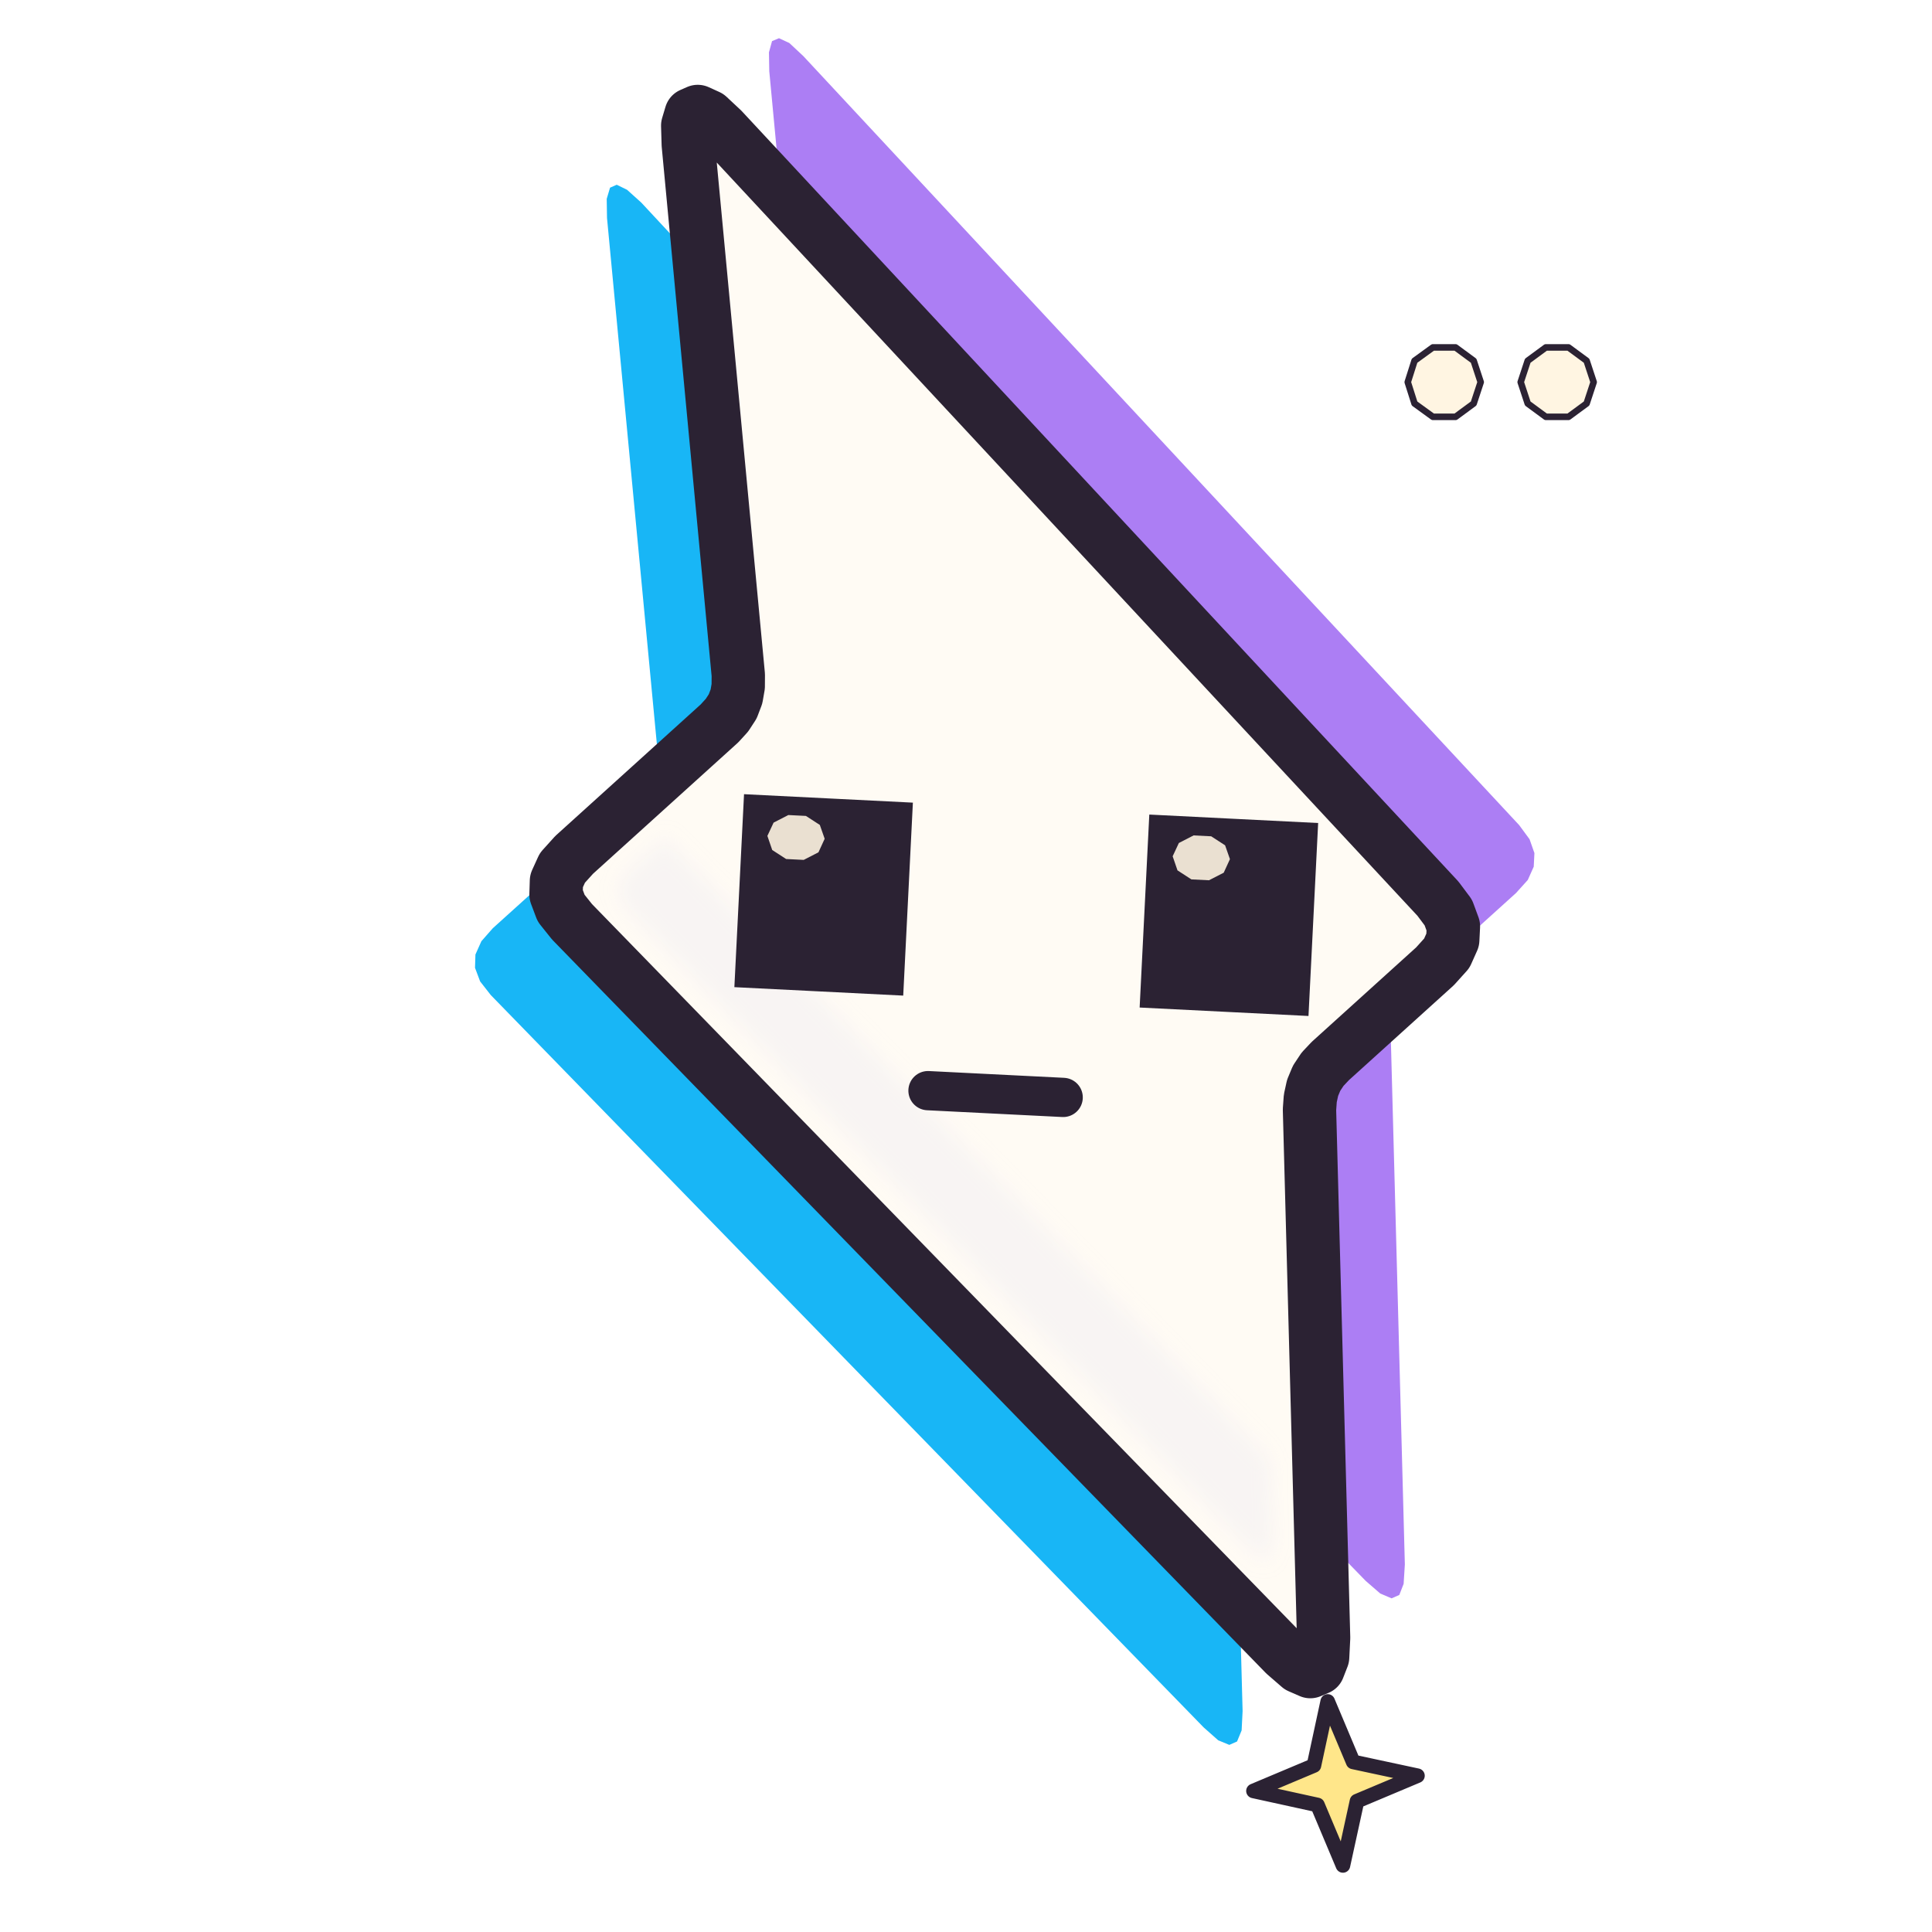
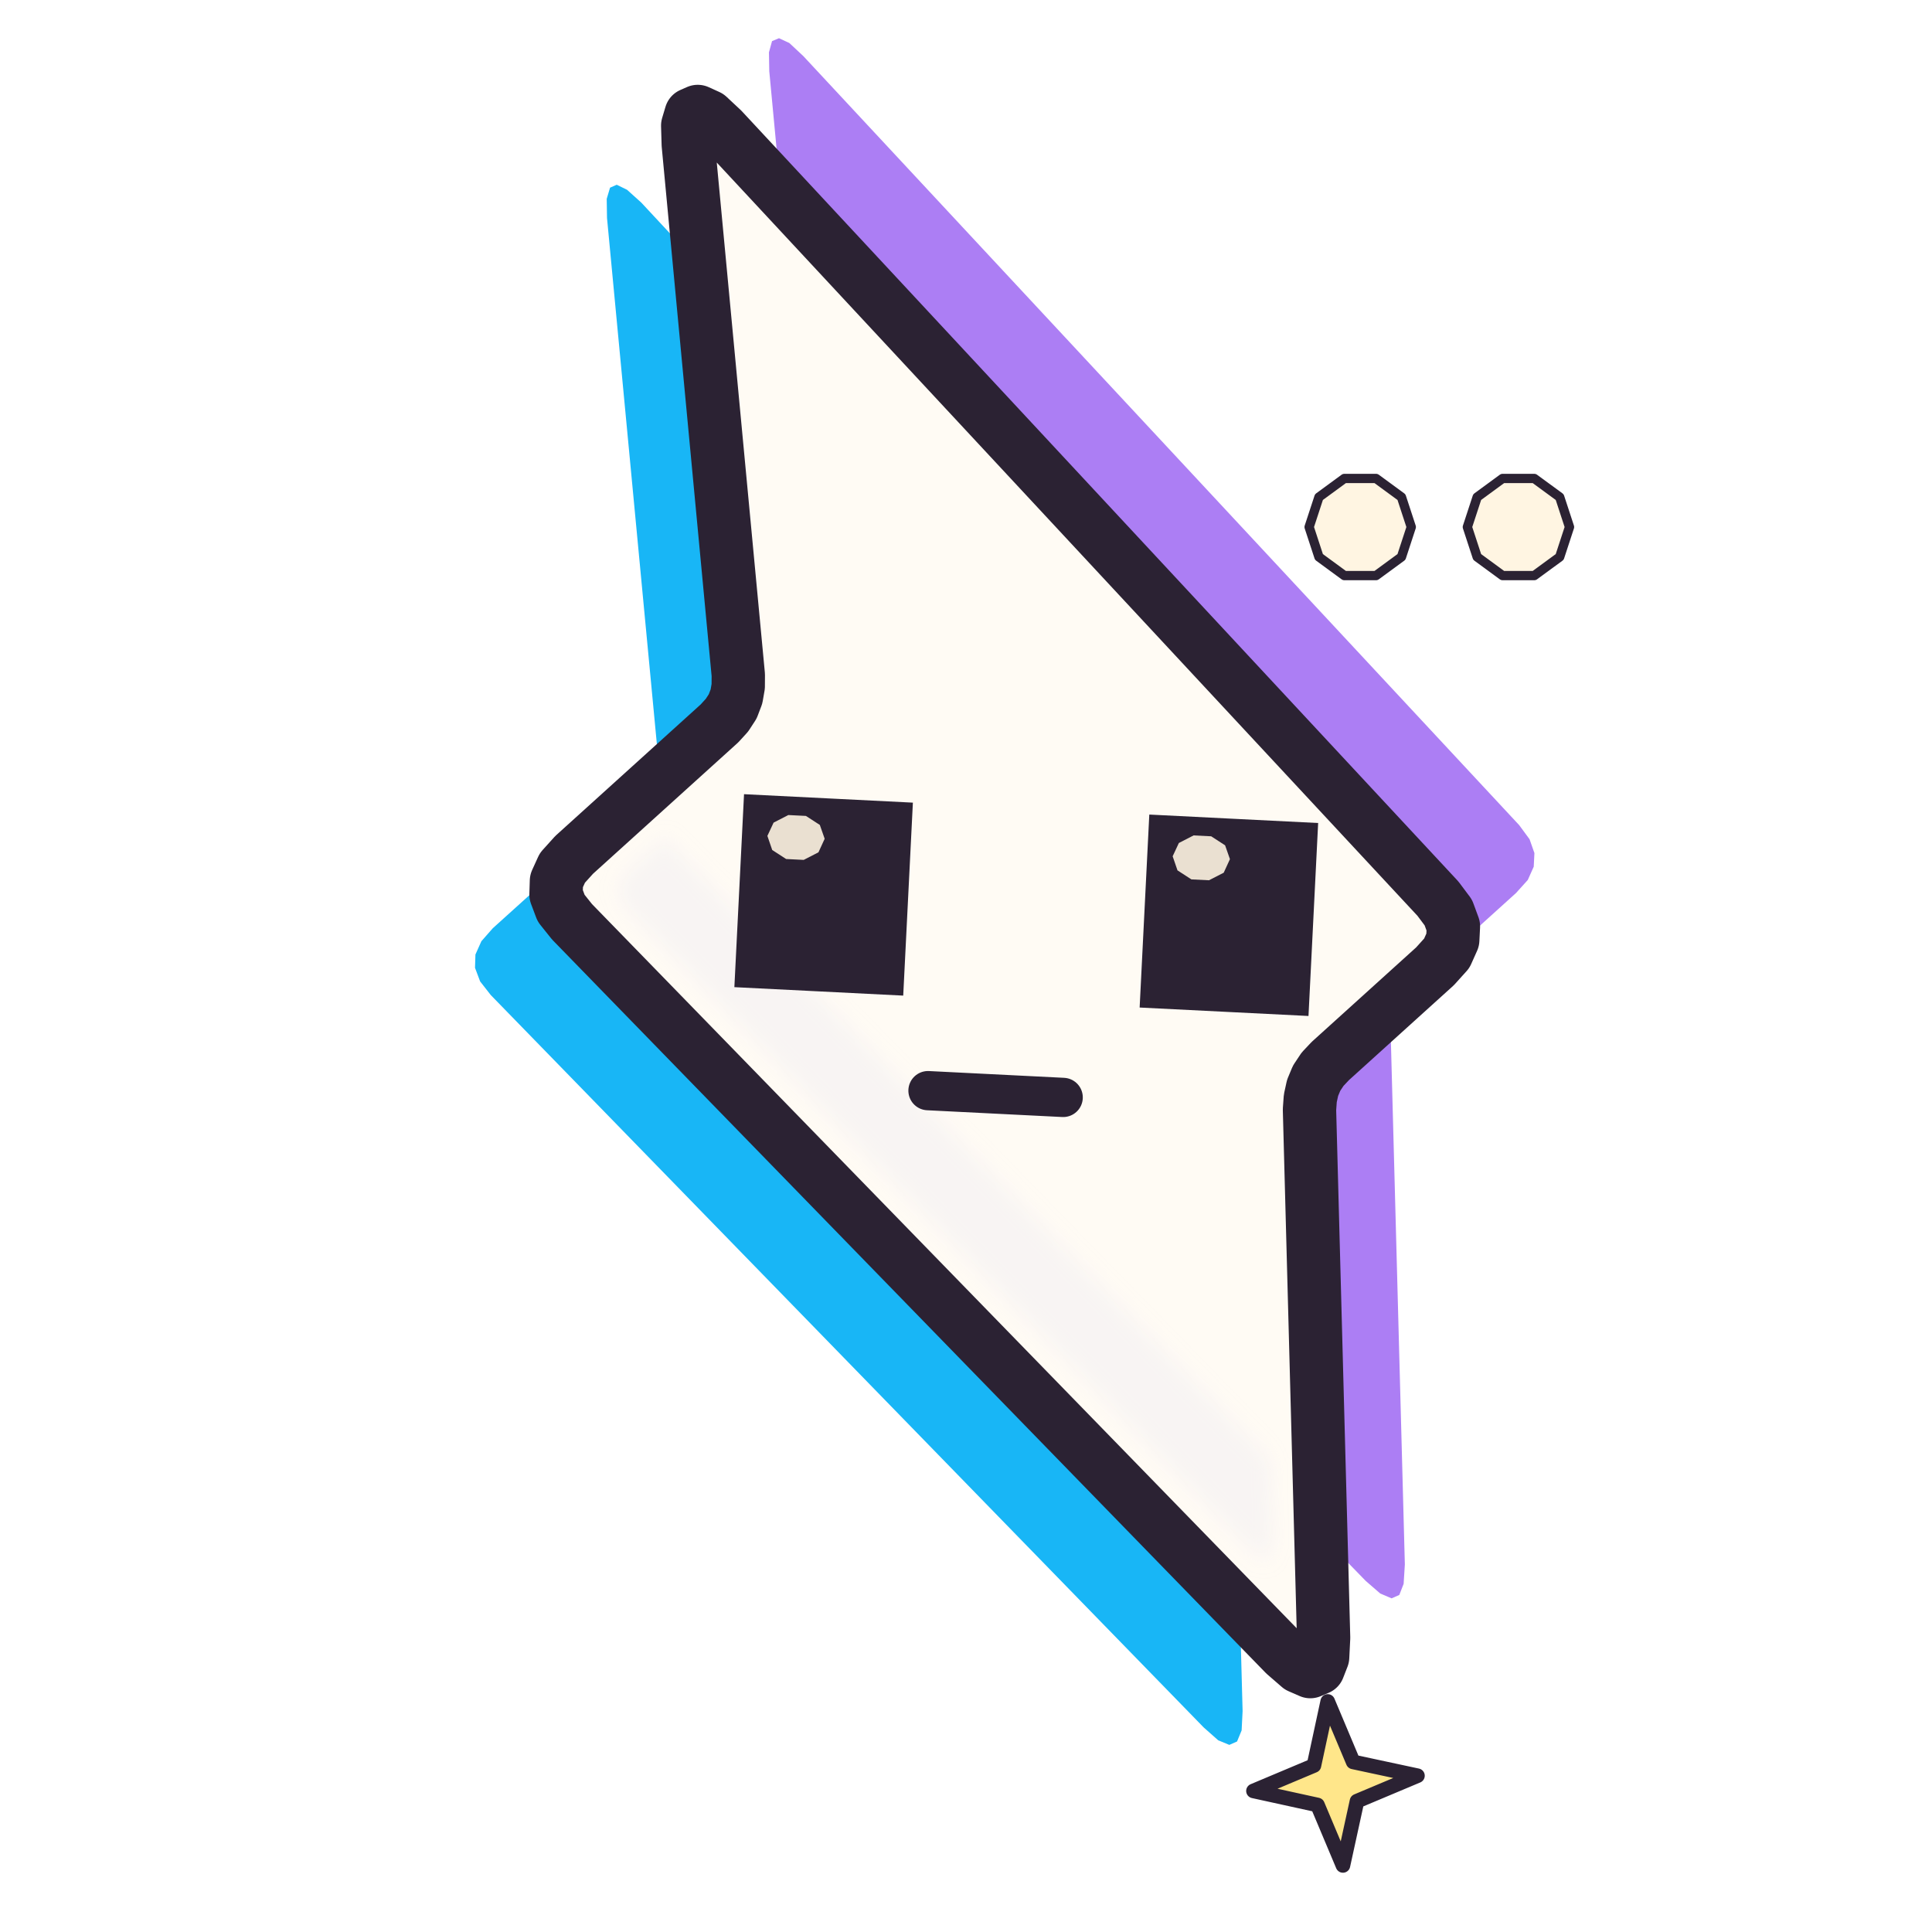
<svg xmlns="http://www.w3.org/2000/svg" viewBox="0 0 768 768" width="128" height="128">
  <defs>
    <filter id="think-soft" x="-20%" y="-20%" width="140%" height="140%">
      <feGaussianBlur stdDeviation="4" />
    </filter>
    <path id="think-0" d="M-1.6 -261.1 2.7 -266.5 4.9 -271.9 4.9 -277.3 2.6 -282.7 -1.8 -288 -301.2 -579.2 -307.1 -584 -311.3 -585.8 -313.9 -584.5 -315 -580 -314.5 -572.4 -284 -362.8 -283.8 -358.4 -284.3 -354.2 -285.6 -350.3 -287.7 -346.7 -290.5 -343.3 -345.7 -288.2 -350 -282.8 -352.1 -277.4 -352 -272.1 -349.7 -266.8 -345.2 -261.6 -47.6 15 -41.6 19.8 -37.1 21.4 -34.1 19.9 -32.5 15.4 -32.5 7.7 -48.6 -201.7 -48.6 -206.2 -47.8 -210.4 -46.4 -214.3 -44.2 -218 -41.3 -221.3Z" fill="#18B6F6" />
    <path id="think-1" d="M59.8 -322.5 64.2 -327.9 66.3 -333.3 66.3 -338.7 64.1 -344.1 59.7 -349.5 -239.8 -640.6 -245.6 -645.5 -249.8 -647.2 -252.5 -645.9 -253.5 -641.4 -253 -633.9 -222.6 -424.3 -222.3 -419.8 -222.9 -415.7 -224.2 -411.8 -226.2 -408.1 -229.1 -404.7 -284.2 -349.6 -288.5 -344.2 -290.7 -338.9 -290.6 -333.5 -288.2 -328.3 -283.7 -323 13.8 -46.4 19.8 -41.7 24.4 -40 27.4 -41.5 28.9 -46 29 -53.7 12.9 -263.2 12.9 -267.6 13.6 -271.8 15.1 -275.7 17.2 -279.4 20.1 -282.8Z" fill="#AC7EF4" />
    <path id="think-2" d="M29.1 -291.8 33.5 -297.2 35.6 -302.6 35.6 -308 33.3 -313.4 28.9 -318.7 -270.5 -609.9 -276.3 -614.8 -280.6 -616.5 -283.2 -615.2 -284.3 -610.7 -283.7 -603.2 -253.3 -393.6 -253.1 -389.1 -253.6 -385 -254.9 -381 -257 -377.4 -259.8 -374 -314.9 -318.9 -319.3 -313.5 -321.4 -308.2 -321.3 -302.8 -319 -297.5 -314.4 -292.3 -16.9 -15.7 -10.9 -11 -6.4 -9.3 -3.3 -10.8 -1.8 -15.3 -1.8 -23 -17.9 -232.4 -17.8 -236.9 -17.1 -241.1 -15.7 -245 -13.5 -248.7 -10.6 -252.1Z" fill="#FFFBF4" />
    <path id="think-3" d="M-279.2 -327.5 -292.7 -314 -295.3 -310.8 -296.6 -307.5 -296.5 -304.3 -295.1 -301.2 -292.4 -298 -33 -56.9 -29.4 -54.1 -26.7 -53.1 -24.9 -54 -24 -56.7 -24 -61.3 -26.4 -92.5Z" fill="#E2DCF2" fill-opacity="0.22" filter="url(#think-soft)" />
    <path id="think-4" d="M29.1 -291.8 33.5 -297.2 35.6 -302.6 35.6 -308 33.3 -313.4 28.9 -318.7 -270.5 -609.9 -276.3 -614.8 -280.6 -616.5 -283.2 -615.2 -284.3 -610.7 -283.7 -603.2 -253.3 -393.6 -253.1 -389.1 -253.6 -385 -254.9 -381 -257 -377.4 -259.8 -374 -314.9 -318.9 -319.3 -313.5 -321.4 -308.2 -321.3 -302.8 -319 -297.5 -314.4 -292.3 -16.9 -15.7 -10.9 -11 -6.4 -9.3 -3.3 -10.8 -1.8 -15.3 -1.8 -23 -17.9 -232.4 -17.8 -236.9 -17.1 -241.1 -15.7 -245 -13.5 -248.7 -10.6 -252.1Z" fill="none" stroke="#2B2233" stroke-width="21.2" />
    <path id="think-5" d="M38.2 29.9 14.7 41.2 10.4 67 -0.9 43.5 -26.6 39.2 -3.1 27.9 1.1 2.2 12.4 25.7Z" fill="#FFE68A" />
    <path id="think-6" d="M38.2 29.9 14.7 41.2 10.4 67 -0.9 43.5 -26.6 39.2 -3.1 27.9 1.1 2.2 12.4 25.7Z" fill="none" stroke="#2B2233" stroke-width="5.8" />
    <path id="think-7" d="M-25.2 -50.7 8.4 -50.7 42 -50.7 42 -12.3 42 26.1 8.4 26.1 -25.2 26.1 -25.2 -12.3Z" fill="#2B2233" />
    <path id="think-8" d="M7.7 -34.6 5.5 -29.1 -0.2 -25.8 -7.2 -25.8 -12.9 -29.1 -15.1 -34.6 -12.9 -40 -7.2 -43.3 -0.2 -43.3 5.5 -40Z" fill="#FFF5E2" fill-opacity="0.9" />
    <path id="think-9" d="M-26.9 -163.2 26.9 -163.2" fill="none" stroke="#2B2233" stroke-width="15.6" />
-     <path id="think-a" d="M-30.4 0 -33.2 8.5 -40.4 13.8 -49.4 13.8 -56.7 8.5 -59.4 0 -56.7 -8.5 -49.4 -13.8 -40.4 -13.8 -33.2 -8.5Z" fill="#FFF5E2" />
-     <path id="think-b" d="M-30.4 0 -33.2 8.5 -40.4 13.8 -49.4 13.8 -56.7 8.5 -59.4 0 -56.7 -8.5 -49.4 -13.8 -40.4 -13.8 -33.2 -8.5Z" fill="none" stroke="#2B2233" stroke-width="2.6" />
-     <path id="think-c" d="M14.5 0 11.7 8.5 4.5 13.8 -4.5 13.8 -11.7 8.5 -14.5 0 -11.7 -8.5 -4.5 -13.8 4.5 -13.8 11.7 -8.5Z" fill="#FFF5E2" />
-     <path id="think-d" d="M14.5 0 11.7 8.5 4.5 13.8 -4.5 13.8 -11.7 8.5 -14.5 0 -11.7 -8.5 -4.5 -13.8 4.5 -13.8 11.7 -8.5Z" fill="none" stroke="#2B2233" stroke-width="2.6" />
+     <path id="think-a" d="M-42.6 0 -46.5 11.9 -56.6 19.3 -69.2 19.3 -79.3 11.9 -83.2 0 -79.3 -11.9 -69.2 -19.3 -56.6 -19.3 -46.5 -11.9Z" fill="#FFF5E2" />
+     <path id="think-b" d="M-42.6 0 -46.5 11.9 -56.6 19.3 -69.2 19.3 -79.3 11.9 -83.2 0 -79.3 -11.9 -69.2 -19.3 -56.6 -19.3 -46.5 -11.9Z" fill="none" stroke="#2B2233" stroke-width="3.7" />
+     <path id="think-c" d="M20.3 0 16.4 11.9 6.3 19.3 -6.3 19.3 -16.4 11.9 -20.3 0 -16.4 -11.9 -6.3 -19.3 6.3 -19.3 16.4 -11.9Z" fill="#FFF5E2" />
+     <path id="think-d" d="M20.3 0 16.4 11.9 6.3 19.3 -6.3 19.3 -16.4 11.9 -20.3 0 -16.4 -11.9 -6.3 -19.3 6.3 -19.3 16.4 -11.9Z" fill="none" stroke="#2B2233" stroke-width="3.7" />
  </defs>
  <g stroke-linecap="round" stroke-linejoin="round">
    <use href="#think-0" transform="matrix(0.9988 0.05 -0.05 0.9988 526.8 674.1)" />
    <use href="#think-1" transform="matrix(0.9988 0.05 -0.05 0.9988 526.8 674.1)" />
    <use href="#think-2" transform="matrix(0.9988 0.05 -0.05 0.9988 526.8 674.1)" />
    <use href="#think-3" transform="matrix(0.9988 0.05 -0.05 0.9988 526.8 674.1)" />
    <use href="#think-4" transform="matrix(0.9988 0.05 -0.05 0.9988 526.8 674.1)" />
    <use href="#think-5" transform="matrix(0.9988 0.05 -0.05 0.9988 526.8 674.1)" />
    <use href="#think-6" transform="matrix(0.9988 0.05 -0.05 0.9988 526.8 674.1)" />
    <use href="#think-7" transform="matrix(0.9988 0.05 -0.05 0.9988 318.4 367.6)" />
    <use href="#think-8" transform="matrix(0.9988 0.05 -0.05 0.9988 318.4 367.6)" />
    <use href="#think-7" transform="matrix(0.9988 0.05 -0.05 0.9988 479.5 375.7)" />
    <use href="#think-8" transform="matrix(0.9988 0.05 -0.05 0.9988 479.5 375.7)" />
    <use href="#think-9" transform="matrix(0.9988 0.05 -0.05 0.9988 387.6 597.9)" />
-     <use href="#think-a" transform="translate(619 151.9)" />
-     <use href="#think-b" transform="translate(619 151.9)" />
-     <use href="#think-c" transform="translate(619 151.9)" />
-     <use href="#think-d" transform="translate(619 151.9)" />
+     <use href="#think-a" transform="translate(603.6 209.5)" />
+     <use href="#think-b" transform="translate(603.6 209.5)" />
+     <use href="#think-c" transform="translate(603.6 209.5)" />
+     <use href="#think-d" transform="translate(603.6 209.5)" />
  </g>
</svg>
